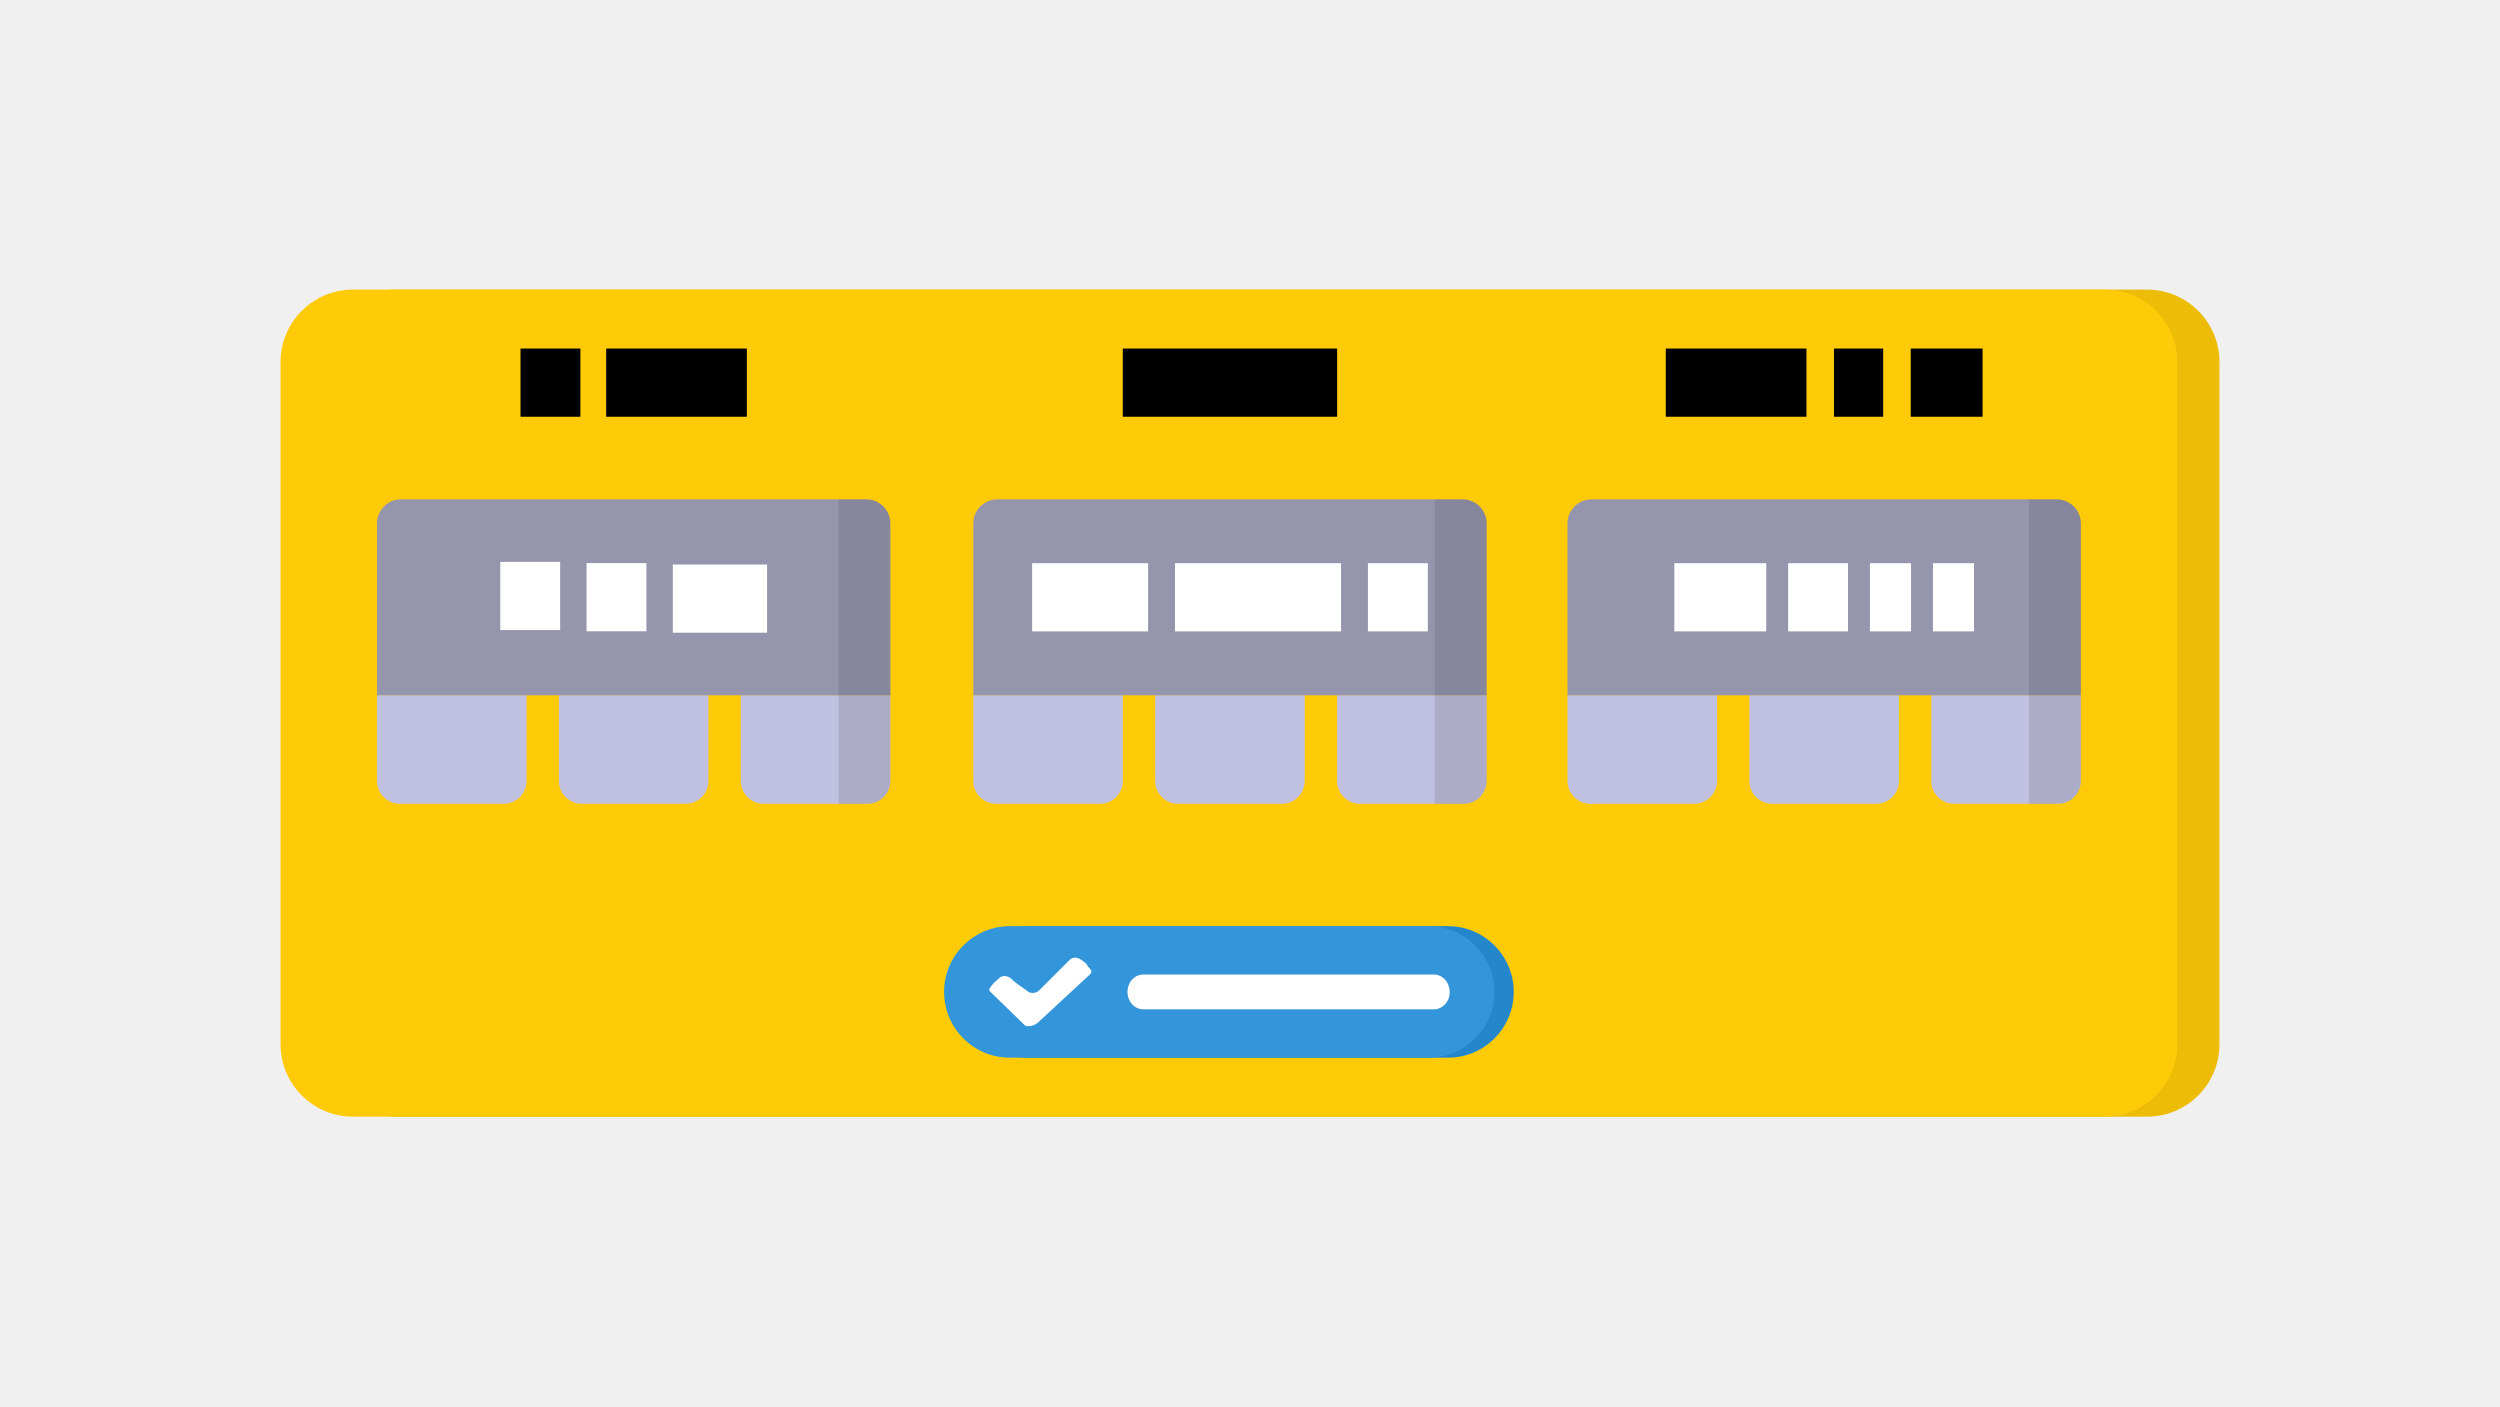
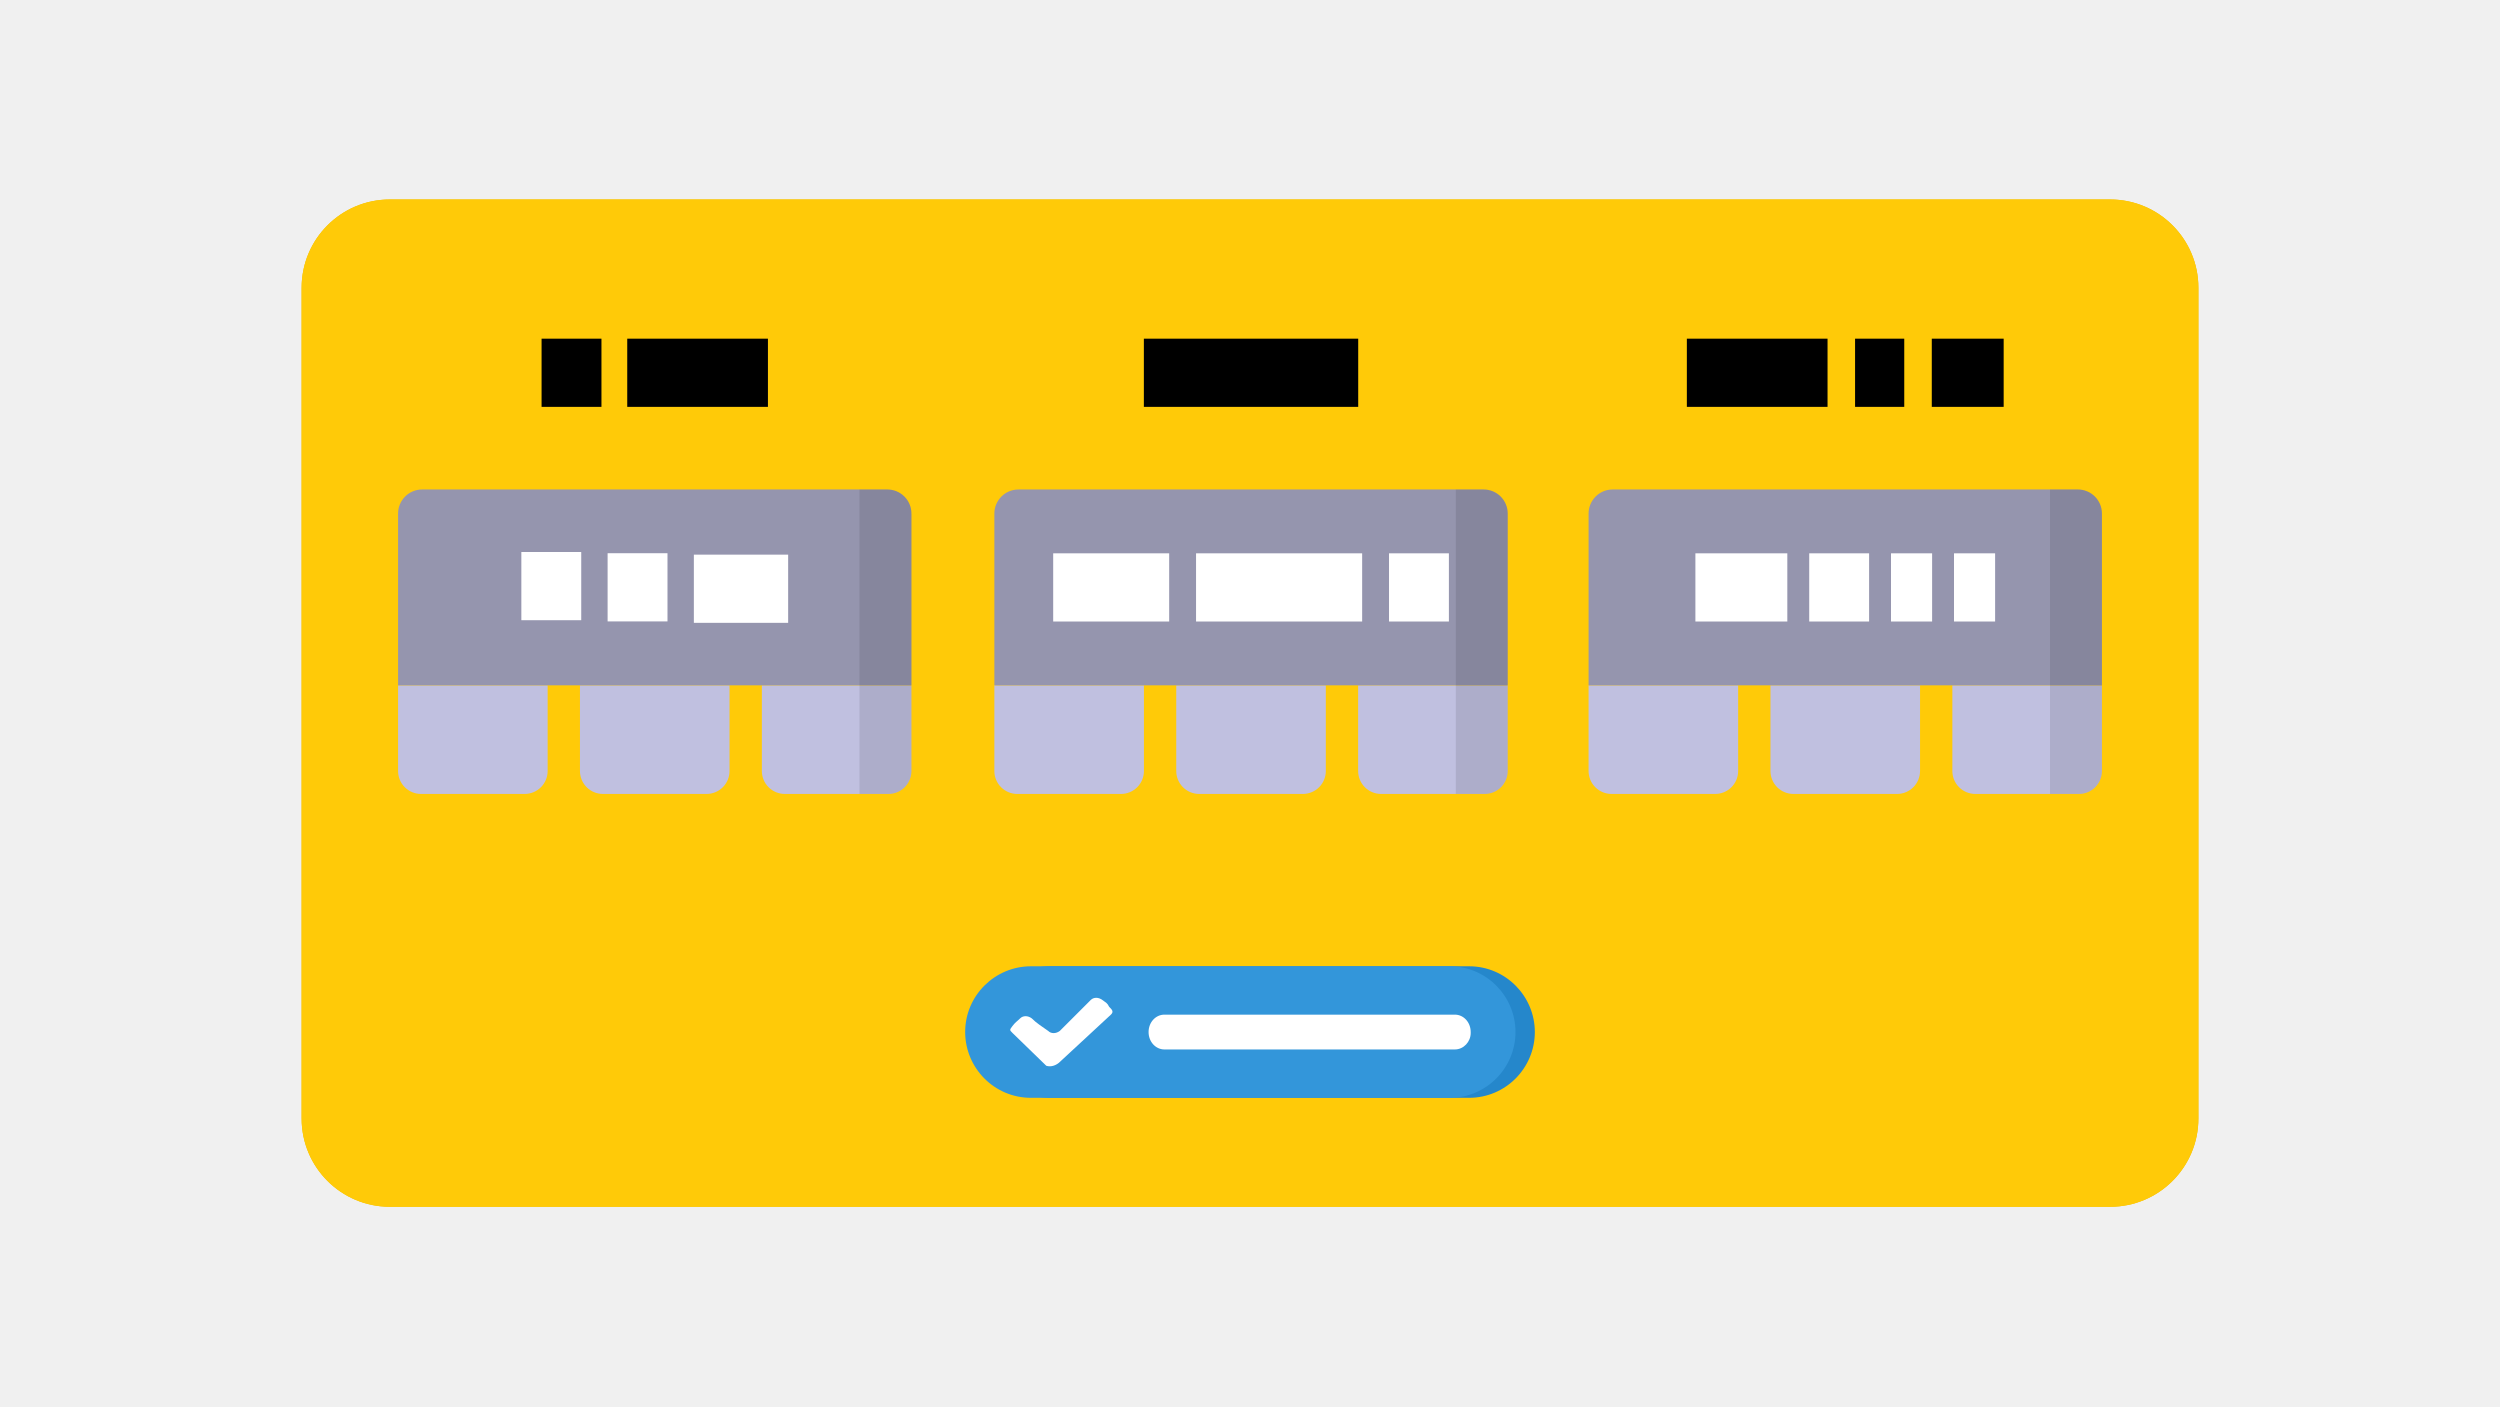
<svg xmlns="http://www.w3.org/2000/svg" xmlns:xlink="http://www.w3.org/1999/xlink" xml:space="preserve" id="Layer_1" x="0" y="0" style="enable-background:new 0 0 400 225" version="1.1" viewBox="0 0 400 225">
  <defs id="defs764">
    <clipPath id="clipPath1130" clipPathUnits="userSpaceOnUse">
      <use xlink:href="#SVGID_1_" id="use1132" style="overflow:visible" />
    </clipPath>
    <clipPath id="clipPath1134" clipPathUnits="userSpaceOnUse">
      <use xlink:href="#SVGID_1_" id="use1136" style="overflow:visible" />
    </clipPath>
    <clipPath id="clipPath1138" clipPathUnits="userSpaceOnUse">
      <use xlink:href="#SVGID_1_" id="use1140" style="overflow:visible" />
    </clipPath>
    <clipPath id="clipPath1166" clipPathUnits="userSpaceOnUse">
      <use xlink:href="#SVGID_1_" id="use1168" style="overflow:visible" />
    </clipPath>
    <clipPath id="clipPath1170" clipPathUnits="userSpaceOnUse">
      <use xlink:href="#SVGID_1_" id="use1172" style="overflow:visible" />
    </clipPath>
    <clipPath id="clipPath1174" clipPathUnits="userSpaceOnUse">
      <use xlink:href="#SVGID_1_" id="use1176" style="overflow:visible" />
    </clipPath>
    <clipPath id="clipPath1178" clipPathUnits="userSpaceOnUse">
      <use xlink:href="#SVGID_1_" id="use1180" style="overflow:visible" />
    </clipPath>
    <clipPath id="clipPath1182" clipPathUnits="userSpaceOnUse">
      <use xlink:href="#SVGID_1_" id="use1184" style="overflow:visible" />
    </clipPath>
    <clipPath id="clipPath1220" clipPathUnits="userSpaceOnUse">
      <use xlink:href="#SVGID_1_" id="use1222" style="overflow:visible" />
    </clipPath>
    <clipPath id="clipPath1224" clipPathUnits="userSpaceOnUse">
      <use xlink:href="#SVGID_1_" id="use1226" style="overflow:visible" />
    </clipPath>
    <clipPath id="clipPath1228" clipPathUnits="userSpaceOnUse">
      <use xlink:href="#SVGID_1_" id="use1230" style="overflow:visible" />
    </clipPath>
    <clipPath id="clipPath1232" clipPathUnits="userSpaceOnUse">
      <use xlink:href="#SVGID_1_" id="use1234" style="overflow:visible" />
    </clipPath>
    <clipPath id="clipPath1236" clipPathUnits="userSpaceOnUse">
      <use xlink:href="#SVGID_1_" id="use1238" style="overflow:visible" />
    </clipPath>
    <clipPath id="clipPath1240" clipPathUnits="userSpaceOnUse">
      <use xlink:href="#SVGID_1_" id="use1242" style="overflow:visible" />
    </clipPath>
    <clipPath id="clipPath1244" clipPathUnits="userSpaceOnUse">
      <use xlink:href="#SVGID_1_" id="use1246" style="overflow:visible" />
    </clipPath>
    <clipPath id="clipPath1248" clipPathUnits="userSpaceOnUse">
      <use xlink:href="#SVGID_1_" id="use1250" style="overflow:visible" />
    </clipPath>
    <clipPath id="clipPath1252" clipPathUnits="userSpaceOnUse">
      <use xlink:href="#SVGID_1_" id="use1254" style="overflow:visible" />
    </clipPath>
    <clipPath id="clipPath1256" clipPathUnits="userSpaceOnUse">
      <use xlink:href="#SVGID_1_" id="use1258" style="overflow:visible" />
    </clipPath>
    <clipPath id="clipPath1260" clipPathUnits="userSpaceOnUse">
      <use xlink:href="#SVGID_1_" id="use1262" style="overflow:visible" />
    </clipPath>
    <clipPath id="clipPath1264" clipPathUnits="userSpaceOnUse">
      <use xlink:href="#SVGID_1_" id="use1266" style="overflow:visible" />
    </clipPath>
    <clipPath id="clipPath1268" clipPathUnits="userSpaceOnUse">
      <use xlink:href="#SVGID_1_" id="use1270" style="overflow:visible" />
    </clipPath>
    <clipPath id="clipPath1272" clipPathUnits="userSpaceOnUse">
      <use xlink:href="#SVGID_1_" id="use1274" style="overflow:visible" />
    </clipPath>
    <clipPath id="clipPath1276" clipPathUnits="userSpaceOnUse">
      <use xlink:href="#SVGID_1_" id="use1278" style="overflow:visible" />
    </clipPath>
    <clipPath id="clipPath1280" clipPathUnits="userSpaceOnUse">
      <use xlink:href="#SVGID_1_" id="use1282" style="overflow:visible" />
    </clipPath>
    <clipPath id="clipPath1284" clipPathUnits="userSpaceOnUse">
      <use xlink:href="#SVGID_1_" id="use1286" style="overflow:visible" />
    </clipPath>
    <clipPath id="clipPath1288" clipPathUnits="userSpaceOnUse">
      <use xlink:href="#SVGID_1_" id="use1290" style="overflow:visible" />
    </clipPath>
    <clipPath id="clipPath1292" clipPathUnits="userSpaceOnUse">
      <use xlink:href="#SVGID_1_" id="use1294" style="overflow:visible" />
    </clipPath>
    <clipPath id="clipPath1296" clipPathUnits="userSpaceOnUse">
      <use xlink:href="#SVGID_1_" id="use1298" style="overflow:visible" />
    </clipPath>
    <clipPath id="clipPath1300" clipPathUnits="userSpaceOnUse">
      <use xlink:href="#SVGID_1_" id="use1302" style="overflow:visible" />
    </clipPath>
    <clipPath id="clipPath1304" clipPathUnits="userSpaceOnUse">
      <use xlink:href="#SVGID_1_" id="use1306" style="overflow:visible" />
    </clipPath>
    <clipPath id="clipPath1308" clipPathUnits="userSpaceOnUse">
      <use xlink:href="#SVGID_1_" id="use1310" style="overflow:visible" />
    </clipPath>
    <clipPath id="clipPath1312" clipPathUnits="userSpaceOnUse">
      <use xlink:href="#SVGID_1_" id="use1314" style="overflow:visible" />
    </clipPath>
    <clipPath id="clipPath1316" clipPathUnits="userSpaceOnUse">
      <use xlink:href="#SVGID_1_" id="use1318" style="overflow:visible" />
    </clipPath>
    <clipPath id="clipPath1346" clipPathUnits="userSpaceOnUse">
      <use xlink:href="#SVGID_1_" id="use1348" style="overflow:visible" />
    </clipPath>
    <clipPath id="clipPath1350" clipPathUnits="userSpaceOnUse">
      <use xlink:href="#SVGID_1_" id="use1352" style="overflow:visible" />
    </clipPath>
    <clipPath id="clipPath1354" clipPathUnits="userSpaceOnUse">
      <use xlink:href="#SVGID_1_" id="use1356" style="overflow:visible" />
    </clipPath>
    <clipPath id="clipPath1358" clipPathUnits="userSpaceOnUse">
      <use xlink:href="#SVGID_1_" id="use1360" style="overflow:visible" />
    </clipPath>
    <clipPath id="clipPath1362" clipPathUnits="userSpaceOnUse">
      <use xlink:href="#SVGID_1_" id="use1364" style="overflow:visible" />
    </clipPath>
    <clipPath id="clipPath1366" clipPathUnits="userSpaceOnUse">
      <use xlink:href="#SVGID_1_" id="use1368" style="overflow:visible" />
    </clipPath>
    <clipPath id="clipPath1370" clipPathUnits="userSpaceOnUse">
      <use xlink:href="#SVGID_1_" id="use1372" style="overflow:visible" />
    </clipPath>
    <clipPath id="clipPath1374" clipPathUnits="userSpaceOnUse">
      <use xlink:href="#SVGID_1_" id="use1376" style="overflow:visible" />
    </clipPath>
    <clipPath id="clipPath1378" clipPathUnits="userSpaceOnUse">
      <use xlink:href="#SVGID_1_" id="use1380" style="overflow:visible" />
    </clipPath>
    <clipPath id="clipPath1382" clipPathUnits="userSpaceOnUse">
      <use xlink:href="#SVGID_1_" id="use1384" style="overflow:visible" />
    </clipPath>
    <clipPath id="clipPath1386" clipPathUnits="userSpaceOnUse">
      <use xlink:href="#SVGID_1_" id="use1388" style="overflow:visible" />
    </clipPath>
    <clipPath id="clipPath1390" clipPathUnits="userSpaceOnUse">
      <use xlink:href="#SVGID_1_" id="use1392" style="overflow:visible" />
    </clipPath>
    <clipPath id="clipPath1394" clipPathUnits="userSpaceOnUse">
      <use xlink:href="#SVGID_1_" id="use1396" style="overflow:visible" />
    </clipPath>
    <clipPath id="clipPath1398" clipPathUnits="userSpaceOnUse">
      <use xlink:href="#SVGID_1_" id="use1400" style="overflow:visible" />
    </clipPath>
    <clipPath id="clipPath1402" clipPathUnits="userSpaceOnUse">
      <use xlink:href="#SVGID_1_" id="use1404" style="overflow:visible" />
    </clipPath>
    <clipPath id="clipPath1435" clipPathUnits="userSpaceOnUse">
      <use xlink:href="#SVGID_1_" id="use1437" style="overflow:visible" />
    </clipPath>
    <clipPath id="clipPath1439" clipPathUnits="userSpaceOnUse">
      <use xlink:href="#SVGID_1_" id="use1441" style="overflow:visible" />
    </clipPath>
    <clipPath id="clipPath1443" clipPathUnits="userSpaceOnUse">
      <use xlink:href="#SVGID_1_" id="use1445" style="overflow:visible" />
    </clipPath>
    <clipPath id="clipPath1447" clipPathUnits="userSpaceOnUse">
      <use xlink:href="#SVGID_1_" id="use1449" style="overflow:visible" />
    </clipPath>
    <clipPath id="clipPath1451" clipPathUnits="userSpaceOnUse">
      <use xlink:href="#SVGID_1_" id="use1453" style="overflow:visible" />
    </clipPath>
    <clipPath id="clipPath1455" clipPathUnits="userSpaceOnUse">
      <use xlink:href="#SVGID_1_" id="use1457" style="overflow:visible" />
    </clipPath>
    <clipPath id="clipPath1459" clipPathUnits="userSpaceOnUse">
      <use xlink:href="#SVGID_1_" id="use1461" style="overflow:visible" />
    </clipPath>
    <clipPath id="clipPath1463" clipPathUnits="userSpaceOnUse">
      <use xlink:href="#SVGID_1_" id="use1465" style="overflow:visible" />
    </clipPath>
    <clipPath id="clipPath1467" clipPathUnits="userSpaceOnUse">
      <use xlink:href="#SVGID_1_" id="use1469" style="overflow:visible" />
    </clipPath>
    <clipPath id="clipPath1471" clipPathUnits="userSpaceOnUse">
      <use xlink:href="#SVGID_1_" id="use1473" style="overflow:visible" />
    </clipPath>
    <clipPath id="clipPath1475" clipPathUnits="userSpaceOnUse">
      <use xlink:href="#SVGID_1_" id="use1477" style="overflow:visible" />
    </clipPath>
    <clipPath id="clipPath1479" clipPathUnits="userSpaceOnUse">
      <use xlink:href="#SVGID_1_" id="use1481" style="overflow:visible" />
    </clipPath>
    <clipPath id="clipPath1483" clipPathUnits="userSpaceOnUse">
      <use xlink:href="#SVGID_1_" id="use1485" style="overflow:visible" />
    </clipPath>
    <clipPath id="clipPath1487" clipPathUnits="userSpaceOnUse">
      <use xlink:href="#SVGID_1_" id="use1489" style="overflow:visible" />
    </clipPath>
    <clipPath id="clipPath1491" clipPathUnits="userSpaceOnUse">
      <use xlink:href="#SVGID_1_" id="use1493" style="overflow:visible" />
    </clipPath>
    <clipPath id="clipPath1495" clipPathUnits="userSpaceOnUse">
      <use xlink:href="#SVGID_1_" id="use1497" style="overflow:visible" />
    </clipPath>
    <clipPath id="clipPath1499" clipPathUnits="userSpaceOnUse">
      <use xlink:href="#SVGID_1_" id="use1501" style="overflow:visible" />
    </clipPath>
    <clipPath id="clipPath1503" clipPathUnits="userSpaceOnUse">
      <use xlink:href="#SVGID_1_" id="use1505" style="overflow:visible" />
    </clipPath>
    <clipPath id="clipPath1507" clipPathUnits="userSpaceOnUse">
      <use xlink:href="#SVGID_1_" id="use1509" style="overflow:visible" />
    </clipPath>
    <clipPath id="clipPath1511" clipPathUnits="userSpaceOnUse">
      <use xlink:href="#SVGID_1_" id="use1513" style="overflow:visible" />
    </clipPath>
    <clipPath id="clipPath1515" clipPathUnits="userSpaceOnUse">
      <use xlink:href="#SVGID_1_" id="use1517" style="overflow:visible" />
    </clipPath>
    <clipPath id="clipPath1519" clipPathUnits="userSpaceOnUse">
      <use xlink:href="#SVGID_1_" id="use1521" style="overflow:visible" />
    </clipPath>
    <clipPath id="clipPath1182-3" clipPathUnits="userSpaceOnUse">
      <use xlink:href="#SVGID_1_" id="use1184-6" style="overflow:visible" />
    </clipPath>
    <clipPath id="clipPath1182-3-5" clipPathUnits="userSpaceOnUse">
      <use xlink:href="#SVGID_1_" id="use1184-6-3" style="overflow:visible" />
    </clipPath>
    <clipPath id="clipPath1130-6" clipPathUnits="userSpaceOnUse">
      <use xlink:href="#SVGID_1_" id="use1132-2" style="overflow:visible" />
    </clipPath>
    <clipPath id="clipPath1166-6" clipPathUnits="userSpaceOnUse">
      <use xlink:href="#SVGID_1_" id="use1168-0" style="overflow:visible" />
    </clipPath>
    <clipPath id="clipPath1166-6-6" clipPathUnits="userSpaceOnUse">
      <use xlink:href="#SVGID_1_" id="use1168-0-1" style="overflow:visible" />
    </clipPath>
    <clipPath id="clipPath1170-7" clipPathUnits="userSpaceOnUse">
      <use xlink:href="#SVGID_1_" id="use1172-9" style="overflow:visible" />
    </clipPath>
    <clipPath id="clipPath1170-7-2" clipPathUnits="userSpaceOnUse">
      <use xlink:href="#SVGID_1_" id="use1172-9-3" style="overflow:visible" />
    </clipPath>
    <defs id="defs544">
      <path id="SVGID_1_" d="M0 0h400v225H0z" />
    </defs>
  </defs>
  <style id="style540" type="text/css">.st0{clip-path:url(#SVGID_2_)}.st1{fill:#6ed62b}.st2{opacity:.22;fill:#383844;enable-background:new}.st3{fill:#997234}.st4{fill:#fff}.st5{fill:#353584}.st6{fill:#b2b2bf}.st7{fill:#272733}.st8{fill:#84602c}.st9{fill:none}.st10{fill:#41414c}.st11{fill:#2b69d6}.st12{fill:#2c2c33}.st13{fill:#eabe78}.st14{fill:#d8d82a}.st15{fill:#d8ad6f}.st16{fill:#ffca08}.st17{fill:#f7e9a5}.st18{fill:#edbc07}.st19{fill:#db8c0e}.st20{fill:#fea401}.st21{fill:#d62b99}.st22{fill:#ce9d45}.st23{fill:#7c520e}.st24{fill:#bc8c3f}.st25{fill:#5e3c0b}.st26{fill:#b2b2bf;stroke:#b2b2bf;stroke-miterlimit:10}</style>
-   <g id="g20" transform="translate(0 -18.746)">
-     <rect id="rect1612-5" width="303.487" height="132.333" x="51.629" y="-197.413" ry="11.596" style="font-variation-settings:normal;vector-effect:none;fill:#edbc07;fill-opacity:1;stroke:none;stroke-width:1.294;stroke-linecap:butt;stroke-linejoin:miter;stroke-miterlimit:4;stroke-dasharray:none;stroke-dashoffset:0;stroke-opacity:1;-inkscape-stroke:none;paint-order:stroke fill markers;stop-color:#000" transform="scale(1 -1)" />
-     <rect id="rect1612" width="303.487" height="132.333" x="44.885" y="-197.413" ry="11.596" style="font-variation-settings:normal;vector-effect:none;fill:#ffca08;fill-opacity:1;stroke:none;stroke-width:1.586;stroke-linecap:butt;stroke-linejoin:miter;stroke-miterlimit:4;stroke-dasharray:none;stroke-dashoffset:0;stroke-opacity:1;-inkscape-stroke:none;paint-order:stroke fill markers;stop-color:#000" transform="scale(1 -1)" />
-     <g id="g12" transform="translate(13.988 -50.851)">
+   <g id="g1" transform="translate(0 14.42)">
+     <rect id="rect1612-5" width="303.487" height="161.172" x="48.257" y="-178.667" ry="14.123" style="font-variation-settings:normal;vector-effect:none;fill:#edbc07;fill-opacity:1;stroke:none;stroke-width:1.294;stroke-linecap:butt;stroke-linejoin:miter;stroke-miterlimit:4;stroke-dasharray:none;stroke-dashoffset:0;stroke-opacity:1;-inkscape-stroke:none;paint-order:stroke fill markers;stop-color:#000" transform="scale(1 -1)" />
+     <rect id="rect1612" width="303.487" height="161.172" x="48.257" y="-178.667" ry="14.123" style="font-variation-settings:normal;vector-effect:none;fill:#ffca08;fill-opacity:1;stroke:none;stroke-width:1.586;stroke-linecap:butt;stroke-linejoin:miter;stroke-miterlimit:4;stroke-dasharray:none;stroke-dashoffset:0;stroke-opacity:1;-inkscape-stroke:none;paint-order:stroke fill markers;stop-color:#000" transform="scale(1 -1)" />
+     <g id="g12" transform="translate(17.36 -85.597)">
      <g id="g16">
        <g id="g10" transform="translate(-83.125 -7.273)">
          <path id="rect1700-1-5-9-9-32-7" d="M253.965 188.109v13.695a3.67 3.67 0 0 0 3.677 3.677h16.578a3.67 3.67 0 0 0 3.677-3.677v-13.695z" style="font-variation-settings:normal;vector-effect:none;fill:#c0c0e0;fill-opacity:1;stroke:none;stroke-width:.365;stroke-linecap:butt;stroke-linejoin:miter;stroke-miterlimit:10;stroke-dasharray:none;stroke-dashoffset:0;stroke-opacity:1;-inkscape-stroke:none;paint-order:stroke fill markers;stop-color:#000" />
          <path id="rect1700-1-5-9-1-0-5" d="M228.539 205.481a3.67 3.67 0 0 1-3.677-3.677v-13.695h23.933v13.695a3.67 3.67 0 0 1-3.678 3.677z" style="font-variation-settings:normal;fill:#c0c0e0;fill-opacity:1;stroke:none;stroke-width:.365;stroke-linecap:butt;stroke-linejoin:miter;stroke-miterlimit:10;stroke-dasharray:none;stroke-dashoffset:0;stroke-opacity:1;paint-order:stroke fill markers;stop-color:#000" />
          <path id="rect1700-1-5-9-1-0-5-0" d="M286.743 205.481a3.67 3.67 0 0 1-3.676-3.677v-13.695h23.932v13.695a3.67 3.67 0 0 1-3.677 3.677z" style="font-variation-settings:normal;fill:#c0c0e0;fill-opacity:1;stroke:none;stroke-width:.365;stroke-linecap:butt;stroke-linejoin:miter;stroke-miterlimit:10;stroke-dasharray:none;stroke-dashoffset:0;stroke-opacity:1;paint-order:stroke fill markers;stop-color:#000" />
          <path id="rect2921-6-6-3" d="M228.72 156.768a3.849 3.849 0 0 0-3.856 3.857v27.483H307v-27.483a3.849 3.849 0 0 0-3.858-3.857z" style="font-variation-settings:normal;fill:#9595ae;fill-opacity:1;stroke:none;stroke-width:1.302;stroke-linecap:butt;stroke-linejoin:miter;stroke-miterlimit:10;stroke-dasharray:none;stroke-dashoffset:0;stroke-opacity:1;paint-order:stroke fill markers;stop-color:#000" />
-           <path id="rect1700-1-5-9-1-0-5-0-6" d="M298.692 156.768v48.713h4.629a3.67 3.67 0 0 0 3.679-3.677V160.625a3.849 3.849 0 0 0-3.858-3.857z" style="font-variation-settings:normal;vector-effect:none;fill:#000;fill-opacity:.1;stroke:none;stroke-width:.365;stroke-linecap:butt;stroke-linejoin:miter;stroke-miterlimit:10;stroke-dasharray:none;stroke-dashoffset:0;stroke-opacity:1;-inkscape-stroke:none;paint-order:stroke fill markers;stop-color:#000" />
+           <path id="rect1700-1-5-9-1-0-5-0-6" d="M298.692 156.768v48.713h4.629a3.67 3.67 0 0 0 3.679-3.677v-41.179a3.849 3.849 0 0 0-3.858-3.857z" style="font-variation-settings:normal;vector-effect:none;fill:#000;fill-opacity:.1;stroke:none;stroke-width:.365;stroke-linecap:butt;stroke-linejoin:miter;stroke-miterlimit:10;stroke-dasharray:none;stroke-dashoffset:0;stroke-opacity:1;-inkscape-stroke:none;paint-order:stroke fill markers;stop-color:#000" />
          <g id="g8" transform="translate(0 .665)">
            <path id="rect1" d="M234.275 166.317h18.559v10.911h-18.559z" style="fill:#fff;stroke-width:6;stroke-linecap:round;stroke-linejoin:round;paint-order:stroke fill markers" />
            <path id="rect1-9" d="M288.007 166.317h9.581v10.911h-9.581z" style="fill:#fff;stroke-width:6;stroke-linecap:round;stroke-linejoin:round;paint-order:stroke fill markers" />
            <path id="rect1-2" d="M257.133 166.317h26.576v10.911h-26.576z" style="fill:#fff;stroke-width:6;stroke-linecap:round;stroke-linejoin:round;paint-order:stroke fill markers" />
          </g>
        </g>
      </g>
      <g id="g17">
        <path id="rect1700-1-5-9-9-32-7-4" d="M75.433 180.836v13.695a3.67 3.67 0 0 0 3.678 3.677h16.577a3.67 3.67 0 0 0 3.678-3.677v-13.695z" style="font-variation-settings:normal;vector-effect:none;fill:#c0c0e0;fill-opacity:1;stroke:none;stroke-width:.365;stroke-linecap:butt;stroke-linejoin:miter;stroke-miterlimit:10;stroke-dasharray:none;stroke-dashoffset:0;stroke-opacity:1;-inkscape-stroke:none;paint-order:stroke fill markers;stop-color:#000" />
        <path id="rect1700-1-5-9-1-0-5-7" d="M50.007 198.208a3.67 3.67 0 0 1-3.676-3.677v-13.695h23.933v13.695a3.67 3.67 0 0 1-3.678 3.677z" style="font-variation-settings:normal;fill:#c0c0e0;fill-opacity:1;stroke:none;stroke-width:.365;stroke-linecap:butt;stroke-linejoin:miter;stroke-miterlimit:10;stroke-dasharray:none;stroke-dashoffset:0;stroke-opacity:1;paint-order:stroke fill markers;stop-color:#000" />
        <path id="rect1700-1-5-9-1-0-5-0-65" d="M108.212 198.208a3.67 3.67 0 0 1-3.676-3.677v-13.695h23.932v13.695a3.67 3.67 0 0 1-3.677 3.677z" style="font-variation-settings:normal;fill:#c0c0e0;fill-opacity:1;stroke:none;stroke-width:.365;stroke-linecap:butt;stroke-linejoin:miter;stroke-miterlimit:10;stroke-dasharray:none;stroke-dashoffset:0;stroke-opacity:1;paint-order:stroke fill markers;stop-color:#000" />
-         <path id="rect2921-6-6-3-6" d="M50.19 149.494a3.849 3.849 0 0 0-3.858 3.858v27.483H128.47v-27.483a3.849 3.849 0 0 0-3.858-3.858z" style="font-variation-settings:normal;fill:#9595ae;fill-opacity:1;stroke:none;stroke-width:1.302;stroke-linecap:butt;stroke-linejoin:miter;stroke-miterlimit:10;stroke-dasharray:none;stroke-dashoffset:0;stroke-opacity:1;paint-order:stroke fill markers;stop-color:#000" />
-         <path id="rect1700-1-5-9-1-0-5-0-6-9" d="M120.16 149.494v48.714h4.63a3.67 3.67 0 0 0 3.679-3.677V153.352a3.849 3.849 0 0 0-3.858-3.858z" style="font-variation-settings:normal;vector-effect:none;fill:#000;fill-opacity:.1;stroke:none;stroke-width:.365;stroke-linecap:butt;stroke-linejoin:miter;stroke-miterlimit:10;stroke-dasharray:none;stroke-dashoffset:0;stroke-opacity:1;-inkscape-stroke:none;paint-order:stroke fill markers;stop-color:#000" />
+         <path id="rect2921-6-6-3-6" d="M50.19 149.494a3.849 3.849 0 0 0-3.858 3.858v27.483h82.138v-27.483a3.849 3.849 0 0 0-3.858-3.858z" style="font-variation-settings:normal;fill:#9595ae;fill-opacity:1;stroke:none;stroke-width:1.302;stroke-linecap:butt;stroke-linejoin:miter;stroke-miterlimit:10;stroke-dasharray:none;stroke-dashoffset:0;stroke-opacity:1;paint-order:stroke fill markers;stop-color:#000" />
+         <path id="rect1700-1-5-9-1-0-5-0-6-9" d="M120.16 149.494v48.714h4.63a3.67 3.67 0 0 0 3.679-3.677v-41.179a3.849 3.849 0 0 0-3.858-3.858z" style="font-variation-settings:normal;vector-effect:none;fill:#000;fill-opacity:.1;stroke:none;stroke-width:.365;stroke-linecap:butt;stroke-linejoin:miter;stroke-miterlimit:10;stroke-dasharray:none;stroke-dashoffset:0;stroke-opacity:1;-inkscape-stroke:none;paint-order:stroke fill markers;stop-color:#000" />
        <g id="g2" style="stroke-width:.8" transform="matrix(1.25 0 0 1.25 -233.967 60.031)">
          <path id="rect1-9-7" d="M240.018 79.574h7.665v8.729h-7.665z" style="fill:#fff;stroke-width:4.8;stroke-linecap:round;stroke-linejoin:round;paint-order:stroke fill markers" />
          <path id="rect1-9-7-0" d="M251.059 79.729h7.665v8.729h-7.665z" style="fill:#fff;stroke-width:4.8;stroke-linecap:round;stroke-linejoin:round;paint-order:stroke fill markers" />
-           <path id="rect1-9-7-6" d="M262.1 79.911h12.069v8.729H262.1z" style="fill:#fff;stroke-width:4.8;stroke-linecap:round;stroke-linejoin:round;paint-order:stroke fill markers" />
+           <path id="rect1-9-7-6" d="M262.1 79.911h12.069v8.729H262.1Z" style="fill:#fff;stroke-width:4.8;stroke-linecap:round;stroke-linejoin:round;paint-order:stroke fill markers" />
        </g>
      </g>
      <g id="g13" transform="translate(-78.596 -6.785)">
        <path id="rect1-9-7-2" d="M147.888 132.15h9.581v10.911h-9.581z" style="fill:#000;stroke-width:6;stroke-linecap:round;stroke-linejoin:round;paint-order:stroke fill markers" />
        <path id="rect1-9-7-6-3" d="M161.595 132.15h22.51v10.911h-22.51z" style="fill:#000;stroke-width:6;stroke-linecap:round;stroke-linejoin:round;paint-order:stroke fill markers" />
      </g>
      <path id="rect1-9-7-6-3-0" d="M165.658 125.365h34.296v10.911h-34.296z" style="fill:#000;stroke-width:6;stroke-linecap:round;stroke-linejoin:round;paint-order:stroke fill markers" />
      <g id="g14" transform="translate(-70.19 -6.785)">
        <path id="rect1-9-7-6-3-8" d="M322.726 132.15h22.51v10.911h-22.51z" style="fill:#000;stroke-width:6;stroke-linecap:round;stroke-linejoin:round;paint-order:stroke fill markers" />
        <path id="rect1-9-7-6-3-09" d="M349.641 132.15h7.869v10.911h-7.869z" style="fill:#000;stroke-width:6;stroke-linecap:round;stroke-linejoin:round;paint-order:stroke fill markers" />
        <path id="rect1-9-7-6-3-3" d="M361.915 132.15h11.501v10.911h-11.501z" style="fill:#000;stroke-width:6;stroke-linecap:round;stroke-linejoin:round;paint-order:stroke fill markers" />
      </g>
      <g id="g15">
        <path id="rect1700-1-5-9-9-32-7-4-4" d="M265.914 180.836v13.695a3.67 3.67 0 0 0 3.677 3.677h16.578a3.67 3.67 0 0 0 3.677-3.677v-13.695z" style="font-variation-settings:normal;vector-effect:none;fill:#c0c0e0;fill-opacity:1;stroke:none;stroke-width:.365;stroke-linecap:butt;stroke-linejoin:miter;stroke-miterlimit:10;stroke-dasharray:none;stroke-dashoffset:0;stroke-opacity:1;-inkscape-stroke:none;paint-order:stroke fill markers;stop-color:#000" />
        <path id="rect1700-1-5-9-1-0-5-7-3" d="M240.488 198.208a3.67 3.67 0 0 1-3.676-3.677v-13.695h23.932v13.695a3.67 3.67 0 0 1-3.677 3.677z" style="font-variation-settings:normal;fill:#c0c0e0;fill-opacity:1;stroke:none;stroke-width:.365;stroke-linecap:butt;stroke-linejoin:miter;stroke-miterlimit:10;stroke-dasharray:none;stroke-dashoffset:0;stroke-opacity:1;paint-order:stroke fill markers;stop-color:#000" />
        <path id="rect1700-1-5-9-1-0-5-0-65-1" d="M298.692 198.208a3.67 3.67 0 0 1-3.676-3.677v-13.695h23.933v13.695a3.67 3.67 0 0 1-3.678 3.677z" style="font-variation-settings:normal;fill:#c0c0e0;fill-opacity:1;stroke:none;stroke-width:.365;stroke-linecap:butt;stroke-linejoin:miter;stroke-miterlimit:10;stroke-dasharray:none;stroke-dashoffset:0;stroke-opacity:1;paint-order:stroke fill markers;stop-color:#000" />
        <path id="rect2921-6-6-3-6-4" d="M240.67 149.494a3.849 3.849 0 0 0-3.857 3.858v27.483h82.136v-27.483a3.849 3.849 0 0 0-3.857-3.858z" style="font-variation-settings:normal;fill:#9595ae;fill-opacity:1;stroke:none;stroke-width:1.302;stroke-linecap:butt;stroke-linejoin:miter;stroke-miterlimit:10;stroke-dasharray:none;stroke-dashoffset:0;stroke-opacity:1;paint-order:stroke fill markers;stop-color:#000" />
-         <path id="rect1700-1-5-9-1-0-5-0-6-9-9" d="M310.641 149.494v48.714h4.629a3.67 3.67 0 0 0 3.68-3.677V153.352a3.849 3.849 0 0 0-3.858-3.858z" style="font-variation-settings:normal;vector-effect:none;fill:#000;fill-opacity:.1;stroke:none;stroke-width:.365;stroke-linecap:butt;stroke-linejoin:miter;stroke-miterlimit:10;stroke-dasharray:none;stroke-dashoffset:0;stroke-opacity:1;-inkscape-stroke:none;paint-order:stroke fill markers;stop-color:#000" />
+         <path id="rect1700-1-5-9-1-0-5-0-6-9-9" d="M310.641 149.494v48.714h4.629a3.67 3.67 0 0 0 3.68-3.677v-41.179a3.849 3.849 0 0 0-3.858-3.858z" style="font-variation-settings:normal;vector-effect:none;fill:#000;fill-opacity:.1;stroke:none;stroke-width:.365;stroke-linecap:butt;stroke-linejoin:miter;stroke-miterlimit:10;stroke-dasharray:none;stroke-dashoffset:0;stroke-opacity:1;-inkscape-stroke:none;paint-order:stroke fill markers;stop-color:#000" />
        <g id="g7" transform="translate(-1.364 106.983)">
          <path id="rect1-9-7-06" d="M286.564 52.726h6.578v10.911h-6.578z" style="fill:#fff;stroke-width:6;stroke-linecap:round;stroke-linejoin:round;paint-order:stroke fill markers" />
          <path id="rect1-9-7-06-7" d="M296.645 52.726h6.578v10.911h-6.578z" style="fill:#fff;stroke-width:6;stroke-linecap:round;stroke-linejoin:round;paint-order:stroke fill markers" />
          <path id="rect1-9-7-06-5" d="M255.268 52.726h14.708v10.911h-14.708z" style="fill:#fff;stroke-width:6;stroke-linecap:round;stroke-linejoin:round;paint-order:stroke fill markers" />
          <path id="rect1-9-7-0-8" d="M273.479 52.726h9.581v10.911h-9.581z" style="fill:#fff;stroke-width:6;stroke-linecap:round;stroke-linejoin:round;paint-order:stroke fill markers" />
        </g>
      </g>
    </g>
-     <g id="g19" style="stroke-width:.646" transform="matrix(1.54749 0 0 1.54749 -183.203 -116.26)">
+     <g id="g19" style="stroke-width:.646" transform="translate(-179.831 -143.006) scale(1.54749)">
      <path id="path12-5" fill="#3db991" d="M268.1 196.6h-43.3c-3.8 0-6.8-3.1-6.8-6.8 0-3.8 3.1-6.8 6.8-6.8h43.3c3.8 0 6.8 3.1 6.8 6.8 0 3.7-3 6.8-6.8 6.8z" style="font-variation-settings:normal;vector-effect:none;fill:#2587cb;fill-opacity:1;stroke-width:.646;stroke-linecap:butt;stroke-linejoin:miter;stroke-miterlimit:4;stroke-dasharray:none;stroke-dashoffset:0;stroke-opacity:1;-inkscape-stroke:none;stop-color:#000" />
      <path id="path12" fill="#3db991" d="M266.1 196.6h-43.3c-3.8 0-6.8-3.1-6.8-6.8 0-3.8 3.1-6.8 6.8-6.8h43.3c3.8 0 6.8 3.1 6.8 6.8 0 3.7-3 6.8-6.8 6.8z" style="font-variation-settings:normal;opacity:1;vector-effect:none;fill:#3396da;fill-opacity:1;stroke-width:.646;stroke-linecap:butt;stroke-linejoin:miter;stroke-miterlimit:4;stroke-dasharray:none;stroke-dashoffset:0;stroke-opacity:1;-inkscape-stroke:none;stop-color:#000;stop-opacity:1" />
      <path id="path14" fill="#295748" d="M266.63 191.6h-30.029c-.91 0-1.638-.8-1.638-1.8s.728-1.8 1.638-1.8h30.03c.91 0 1.638.8 1.638 1.8v.1c0 .9-.728 1.7-1.638 1.7z" style="font-variation-settings:normal;opacity:1;vector-effect:none;fill:#fff;fill-opacity:1;stroke-width:.646;stroke-linecap:butt;stroke-linejoin:miter;stroke-miterlimit:4;stroke-dasharray:none;stroke-dashoffset:0;stroke-opacity:1;-inkscape-stroke:none;stop-color:#000;stop-opacity:1" />
      <g id="g17-3" style="stroke-width:.646" transform="translate(34.184 -164.015)">
        <path id="path17" fill="#fff" d="m190.2 357.3-3.5-3.4c-.3-.3-.3-.3 0-.7.3-.4.5-.5.8-.8.3-.3.8-.3 1.2 0 .5.5 1 .8 1.7 1.3.3.3.8.3 1.2 0l3.2-3.2c.3-.3.8-.3 1.2 0 .4.3.5.3.7.7.3.3.5.5.2.8l-5.4 5c-.5.4-1 .4-1.3.3z" style="stroke-width:.646" />
      </g>
    </g>
  </g>
</svg>
